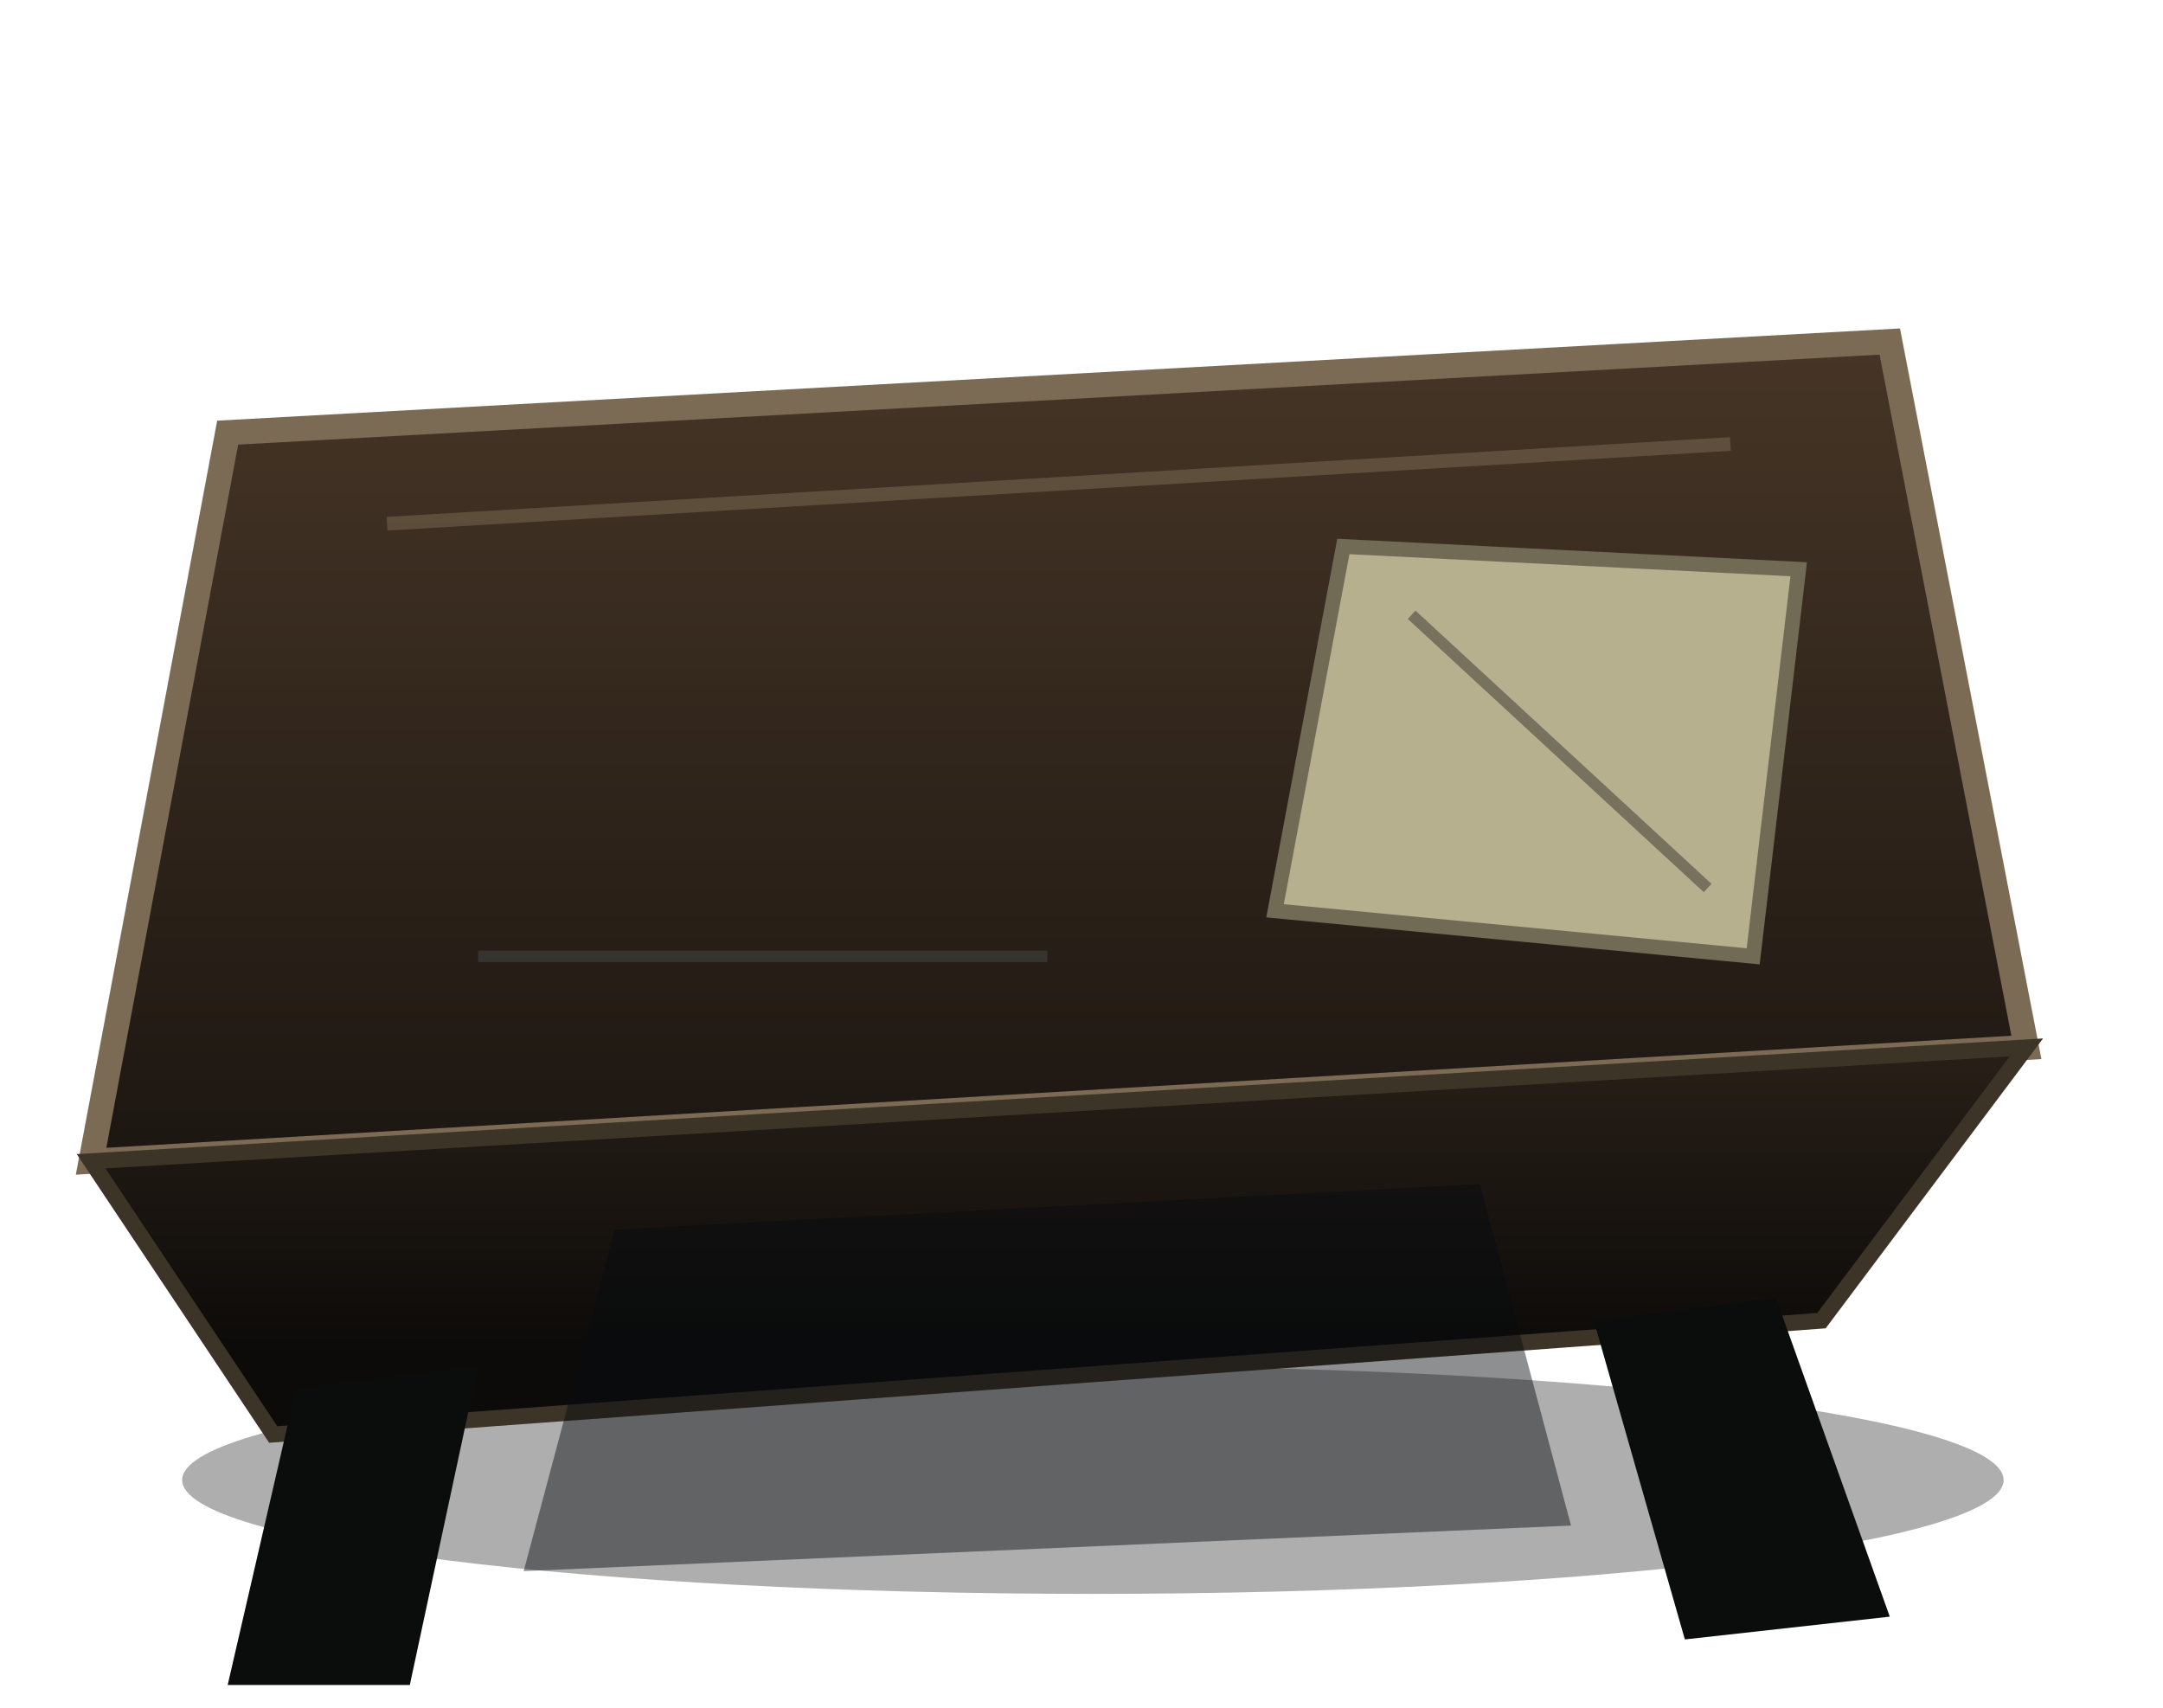
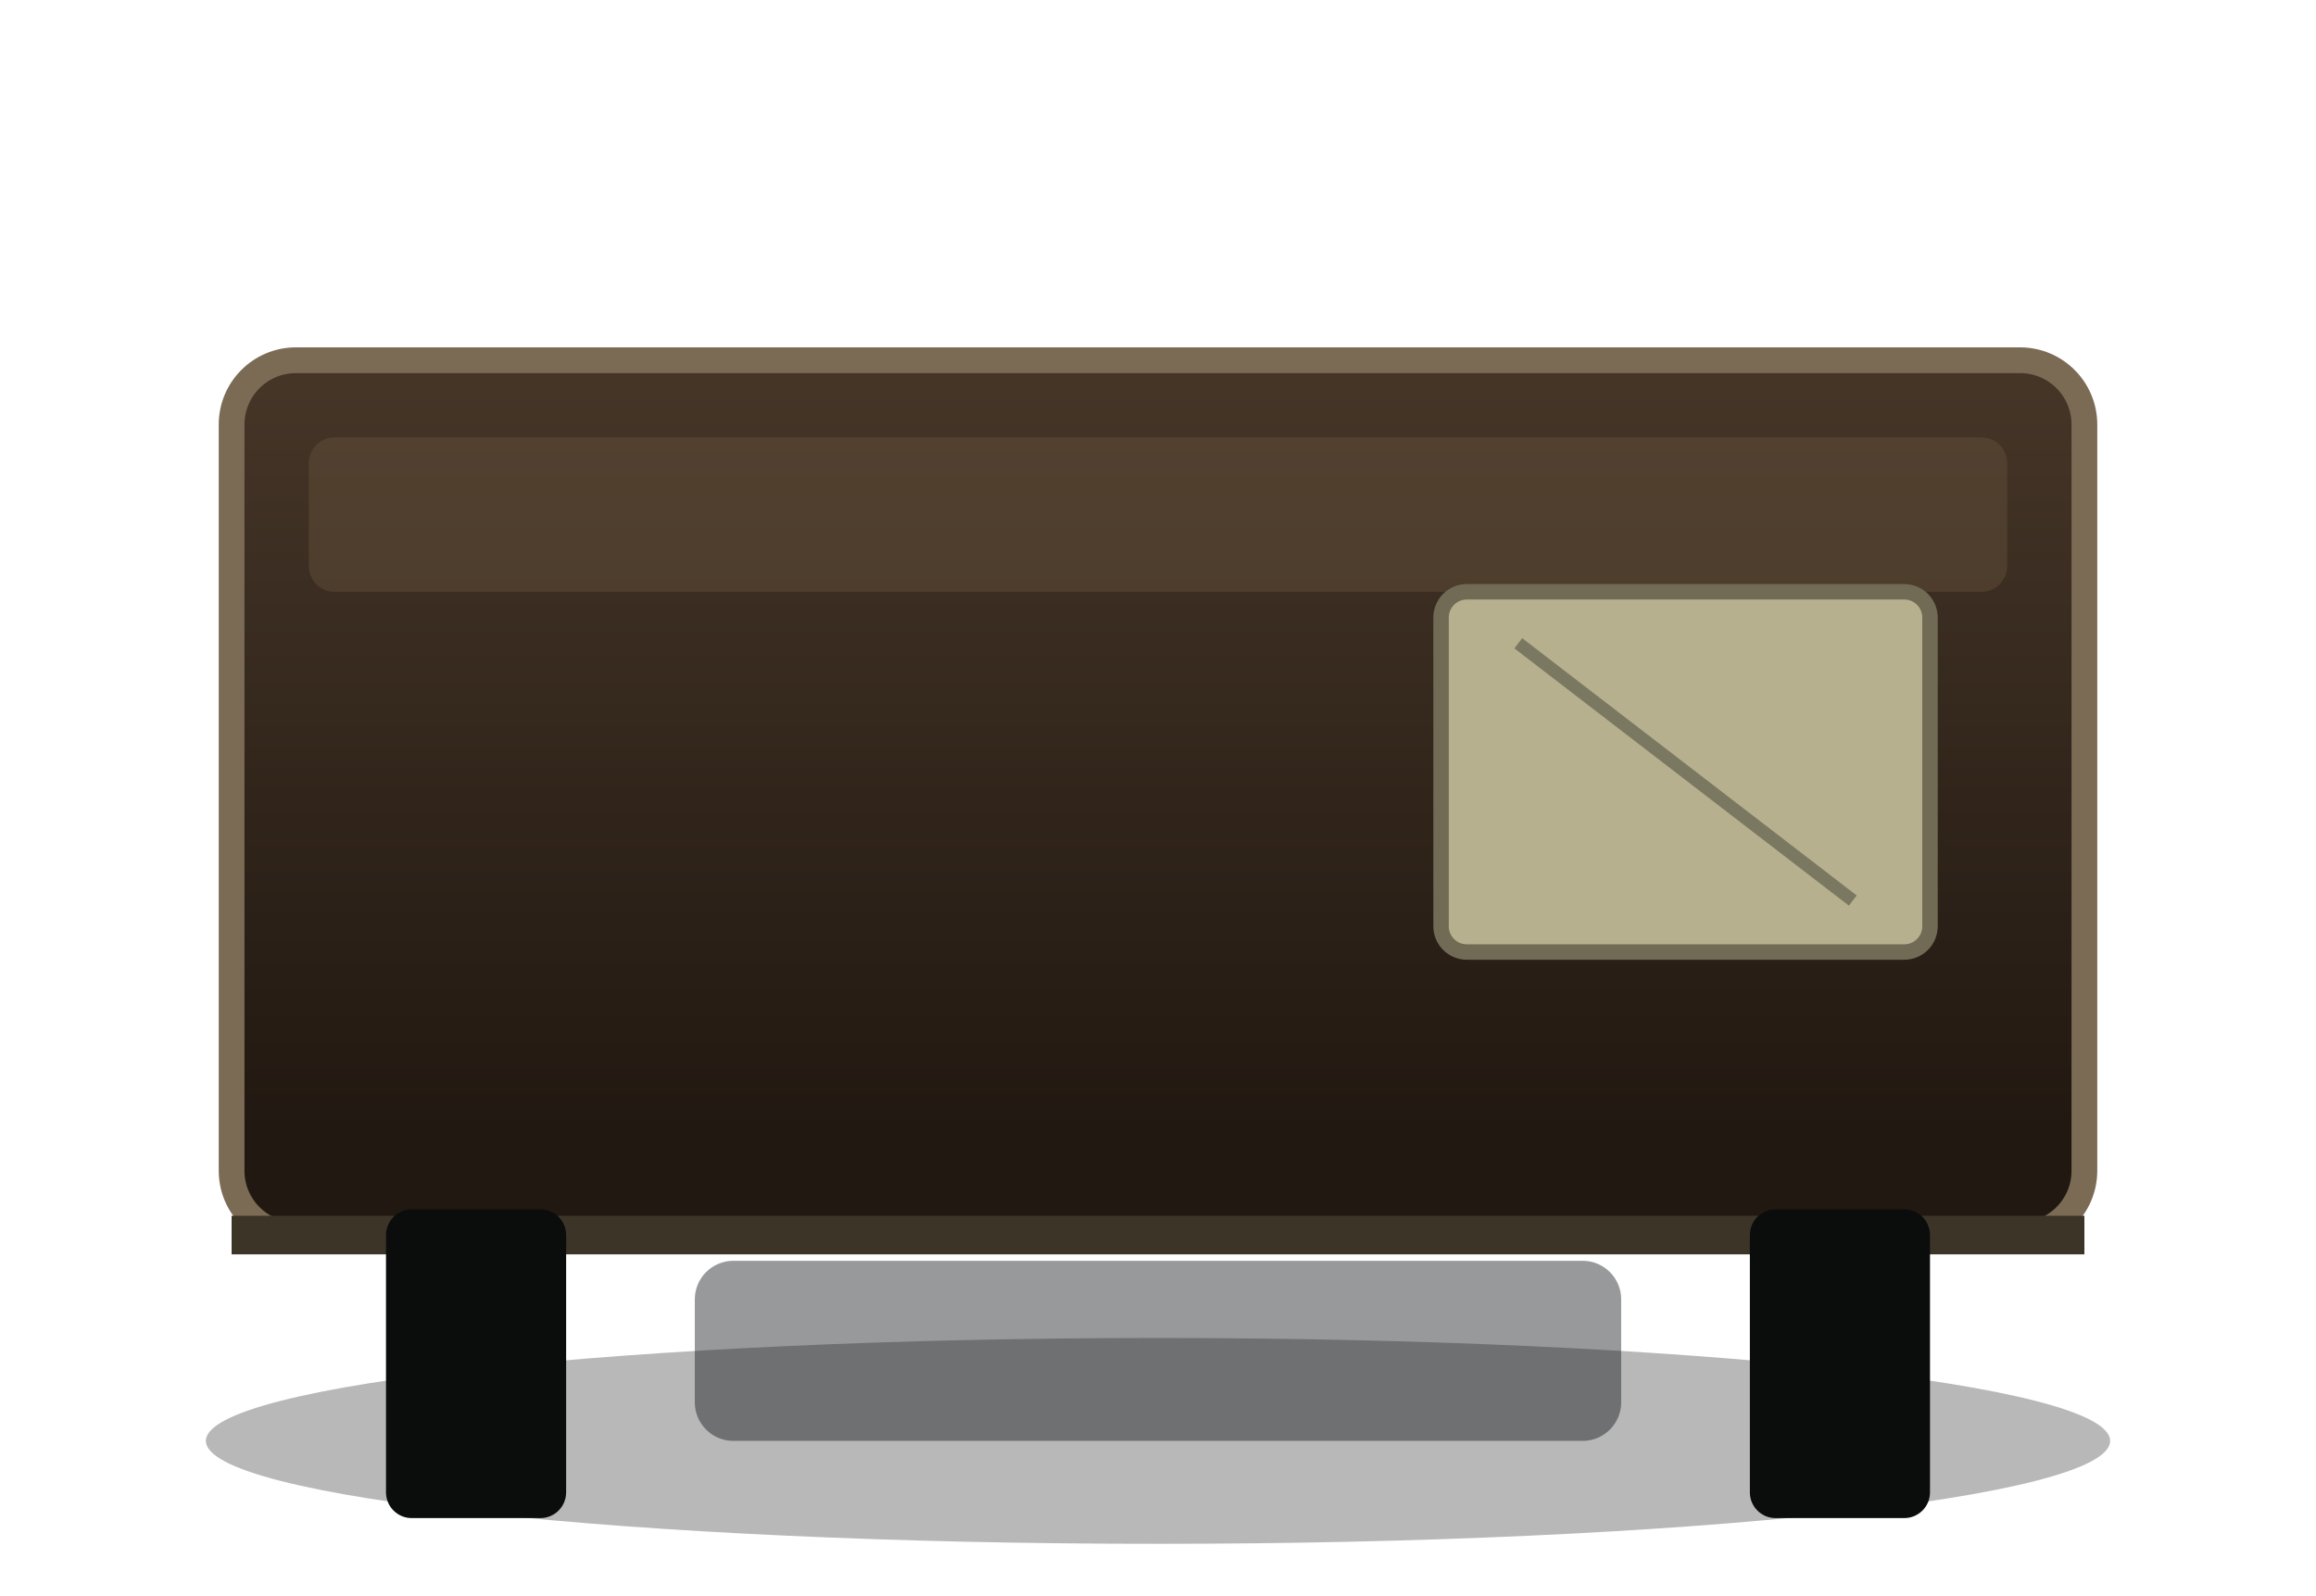
- <svg xmlns="http://www.w3.org/2000/svg" width="190" height="150" viewBox="0 0 190 150">
+ <svg xmlns="http://www.w3.org/2000/svg" width="180" height="124" viewBox="0 0 180 124">
  <defs>
-     <linearGradient id="deskTop" x1="0" y1="24" x2="0" y2="100" gradientUnits="userSpaceOnUse">
-       <stop offset="0" stop-color="#4a3828" />
-       <stop offset="1" stop-color="#1d1712" />
-     </linearGradient>
-     <linearGradient id="edge" x1="0" y1="90" x2="0" y2="118" gradientUnits="userSpaceOnUse">
-       <stop offset="0" stop-color="#2a2119" />
-       <stop offset="1" stop-color="#0d0b09" />
+     <linearGradient id="top" x1="0" y1="20" x2="0" y2="88" gradientUnits="userSpaceOnUse">
+       <stop offset="0" stop-color="#4b3a2b" />
+       <stop offset="1" stop-color="#211811" />
    </linearGradient>
  </defs>
-   <ellipse cx="96" cy="130" rx="80" ry="10" fill="#000000" opacity="0.32" />
-   <path d="M20 38 L166 30 L178 92 L8 102 Z" fill="url(#deskTop)" stroke="#7b6b55" stroke-width="2.2" />
-   <path d="M8 102 L178 92 L160 116 L24 126 Z" fill="url(#edge)" stroke="#3d3428" stroke-width="1.4" />
-   <path d="M34 46 L152 39" stroke="#a08f72" stroke-width="1.2" opacity="0.32" />
-   <path d="M26 122 L42 120 L36 148 L20 148 Z" fill="#0b0d0d" />
-   <path d="M140 116 L156 114 L166 142 L148 144 Z" fill="#0b0d0d" />
-   <path d="M54 108 L130 104 L138 134 L46 138 Z" fill="#070b10" opacity="0.46" />
-   <path d="M118 48 L158 50 L154 84 L112 80 Z" fill="#b7b08f" stroke="#716b55" stroke-width="1.3" />
-   <path d="M124 54 L150 78" stroke="#404034" stroke-width="1" opacity="0.55" />
-   <path d="M42 84 H92" stroke="#667579" stroke-width="1" opacity="0.26" />
+   <ellipse cx="90" cy="112" rx="74" ry="8" fill="#000000" opacity="0.28" />
+   <rect x="18" y="28" width="144" height="68" rx="5" fill="url(#top)" stroke="#7b6b55" stroke-width="2" />
+   <rect x="24" y="34" width="132" height="12" rx="2" fill="#6b5840" opacity="0.38" />
+   <path d="M18 96 H162" stroke="#3d3428" stroke-width="3" />
+   <rect x="30" y="94" width="14" height="24" rx="2" fill="#0b0d0d" />
+   <rect x="136" y="94" width="14" height="24" rx="2" fill="#0b0d0d" />
+   <rect x="112" y="46" width="38" height="28" rx="2" fill="#b7b08f" stroke="#716b55" stroke-width="1.2" />
+   <path d="M118 50 L144 70" stroke="#404034" stroke-width="1" opacity="0.5" />
+   <rect x="54" y="98" width="72" height="14" rx="3" fill="#070b10" opacity="0.42" />
</svg>
